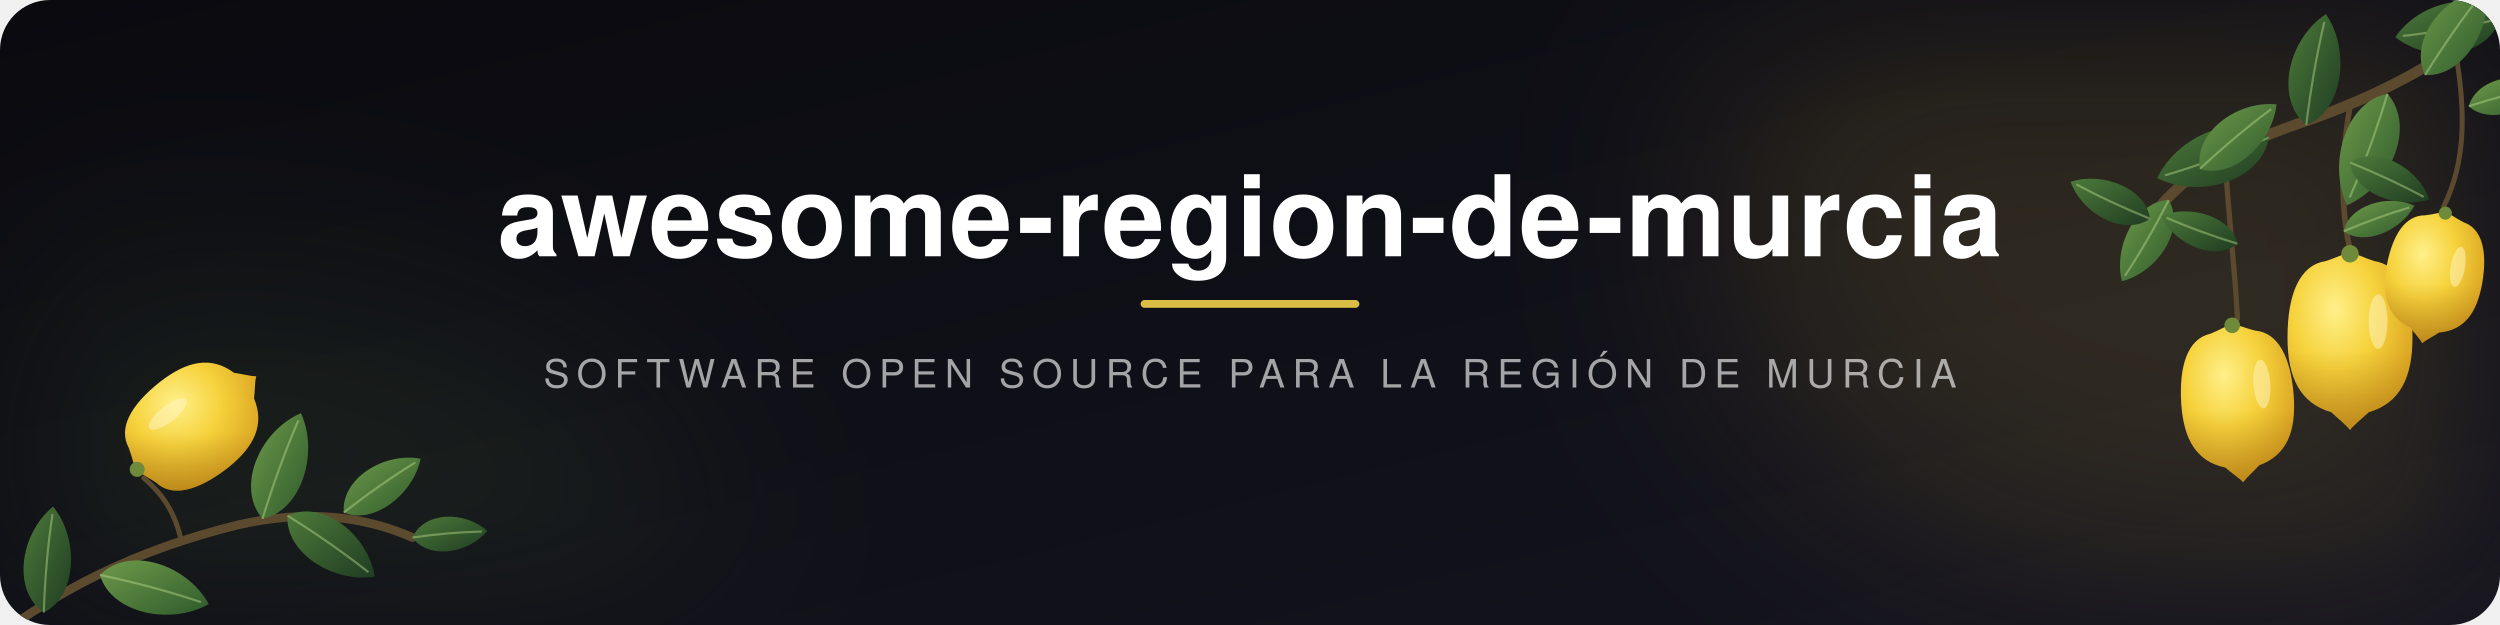
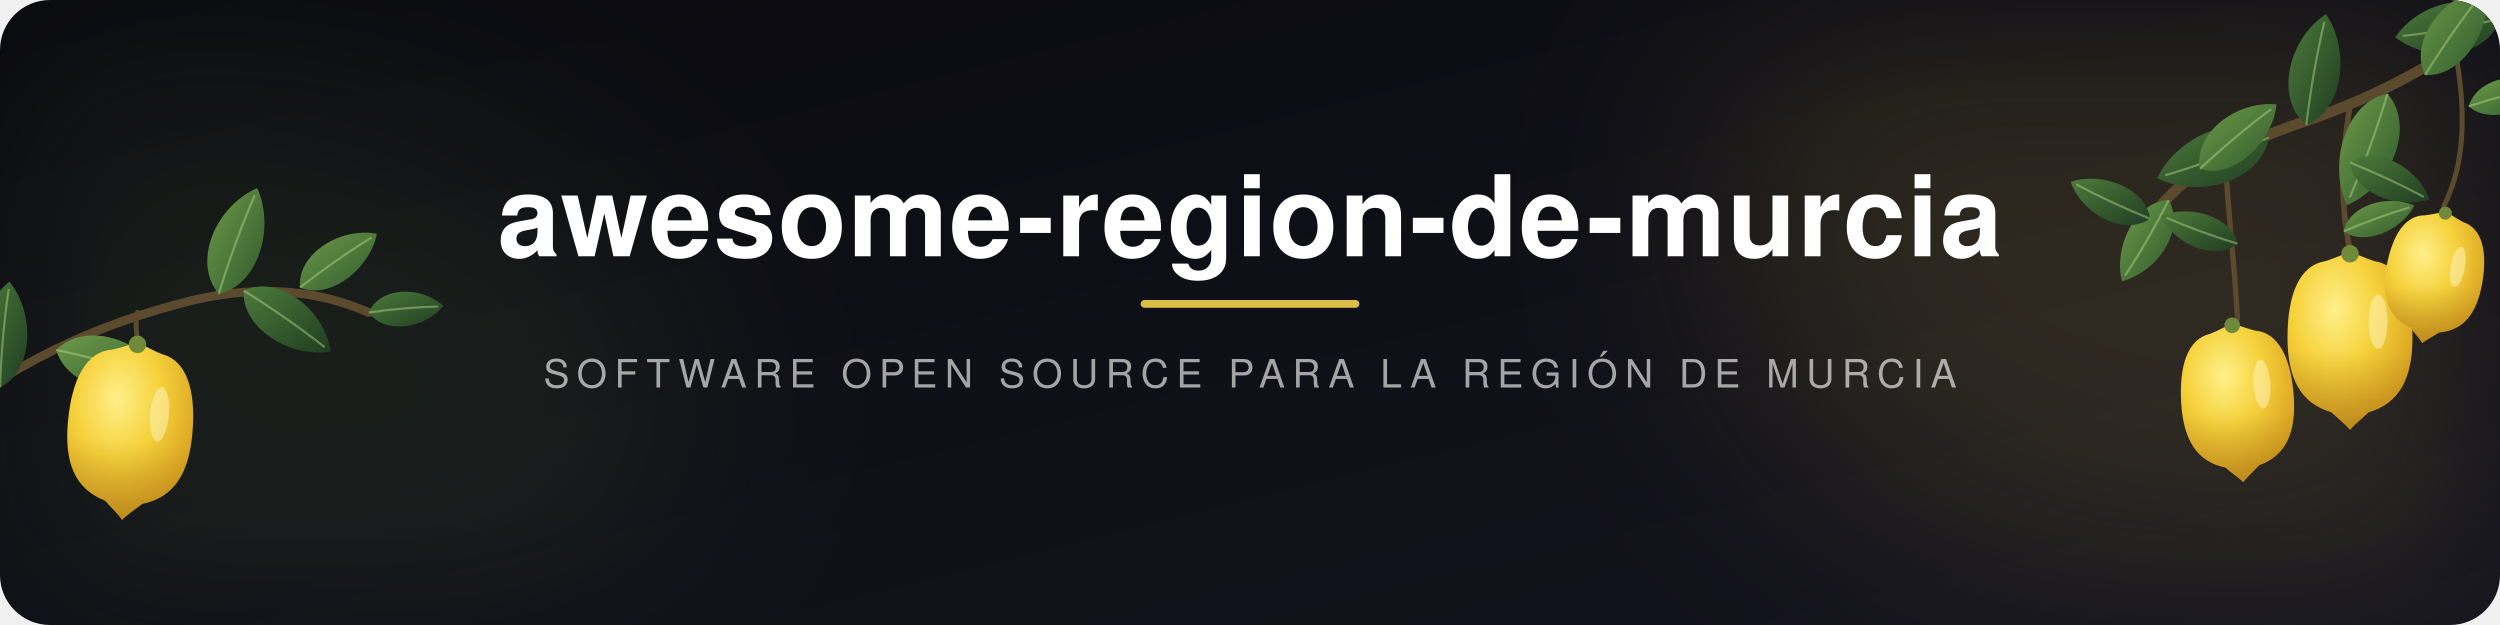
<svg xmlns="http://www.w3.org/2000/svg" viewBox="0 0 800 200" width="800" height="200">
  <defs>
    <clipPath id="cClip">
      <rect width="800" height="200" rx="16" />
    </clipPath>
    <linearGradient id="cBg" x1="0%" y1="0%" x2="100%" y2="100%">
      <stop offset="0%" stop-color="#0a0a0f" />
      <stop offset="100%" stop-color="#14141f" />
    </linearGradient>
    <radialGradient id="cLemon" cx="38%" cy="32%" r="75%">
      <stop offset="0%" stop-color="#fff08a" />
      <stop offset="45%" stop-color="#f6d23c" />
      <stop offset="100%" stop-color="#d49a1c" />
    </radialGradient>
    <linearGradient id="cLemonShade" x1="0" y1="0" x2="0" y2="1">
      <stop offset="55%" stop-color="#8a5a10" stop-opacity="0" />
      <stop offset="100%" stop-color="#8a5a10" stop-opacity="0.35" />
    </linearGradient>
    <linearGradient id="cLeaf0" x1="0" y1="0" x2="1" y2="1">
      <stop offset="0%" stop-color="#6e9a4a" />
      <stop offset="100%" stop-color="#2f5a2c" />
    </linearGradient>
    <linearGradient id="cLeaf1" x1="0" y1="0" x2="1" y2="1">
      <stop offset="0%" stop-color="#4d7a3a" />
      <stop offset="100%" stop-color="#1f3d22" />
    </linearGradient>
    <filter id="cBlur" x="-60%" y="-60%" width="220%" height="220%">
      <feGaussianBlur stdDeviation="36" />
    </filter>
    <filter id="cShadow" x="-20%" y="-20%" width="140%" height="140%">
      <feGaussianBlur stdDeviation="3" />
    </filter>
  </defs>
  <g clip-path="url(#cClip)">
    <rect width="800" height="200" fill="url(#cBg)" />
    <ellipse cx="720" cy="70" rx="170" ry="120" fill="#f2c94c" opacity="0.13" filter="url(#cBlur)" />
-     <ellipse cx="60" cy="190" rx="170" ry="100" fill="#6e9a4a" opacity="0.12" filter="url(#cBlur)" />
+     <ellipse cx="50" cy="130" rx="170" ry="100" fill="#6e9a4a" opacity="0.12" filter="url(#cBlur)" />
    <g>
      <path d="M814,-8 C792,14 768,28 740,38 C716,46 700,54 688,70" fill="none" stroke="#5c4a2e" stroke-width="3.4" stroke-linecap="round" />
      <path d="M752,34 C749,52 749,66 752,80" fill="none" stroke="#5c4a2e" stroke-width="1.8" stroke-linecap="round" />
      <path d="M712,50 C713,68 715,84 716,102" fill="none" stroke="#5c4a2e" stroke-width="1.7" stroke-linecap="round" />
      <path d="M786,18 C789,36 789,52 782,66" fill="none" stroke="#5c4a2e" stroke-width="1.6" stroke-linecap="round" />
      <path d="M800.0,6.0 C796.0,18.4 777.7,20.7 766.5,11.9 C774.2,0.5 792.1,-3.7 800.0,6.0Z" fill="url(#cLeaf1)" />
      <path d="M800.0,6.0 Q783.4,9.9 768.9,11.5" fill="none" stroke="#b9d98a" stroke-width="0.7" opacity="0.45" />
      <path d="M776.0,24.0 C770.7,12.8 781.9,-1.7 795.5,-3.9 C797.7,9.3 787.9,24.8 776.0,24.0Z" fill="url(#cLeaf0)" />
      <path d="M776.0,24.0 Q785.0,9.6 794.1,-1.9" fill="none" stroke="#b9d98a" stroke-width="0.7" opacity="0.45" />
      <path d="M764.0,30.0 C773.2,40.6 765.2,59.5 751.0,65.7 C744.7,52.1 750.8,32.5 764.0,30.0Z" fill="url(#cLeaf0)" />
      <path d="M764.0,30.0 Q758.5,48.2 751.9,63.2" fill="none" stroke="#b9d98a" stroke-width="0.7" opacity="0.45" />
      <path d="M738.0,40.0 C727.8,31.6 732.1,12.6 744.3,4.5 C752.3,16.2 749.8,35.5 738.0,40.0Z" fill="url(#cLeaf1)" />
      <path d="M738.0,40.0 Q740.2,22.1 743.8,7.0" fill="none" stroke="#b9d98a" stroke-width="0.7" opacity="0.45" />
      <path d="M726.0,44.0 C723.8,57.8 704.1,63.9 690.3,57.0 C696.7,43.5 715.6,35.5 726.0,44.0Z" fill="url(#cLeaf1)" />
      <path d="M726.0,44.0 Q708.5,51.5 692.8,56.1" fill="none" stroke="#b9d98a" stroke-width="0.7" opacity="0.45" />
      <path d="M704.0,54.0 C701.9,42.6 715.7,32.1 728.5,33.4 C727.2,45.8 714.5,57.6 704.0,54.0Z" fill="url(#cLeaf0)" />
      <path d="M704.0,54.0 Q715.7,43.1 726.8,34.9" fill="none" stroke="#b9d98a" stroke-width="0.7" opacity="0.45" />
      <path d="M694.0,64.0 C699.4,73.4 690.6,87.0 679.0,90.0 C676.2,78.7 683.6,64.3 694.0,64.0Z" fill="url(#cLeaf0)" />
      <path d="M694.0,64.0 Q687.2,77.4 680.0,88.2" fill="none" stroke="#b9d98a" stroke-width="0.7" opacity="0.45" />
      <path d="M688.0,70.0 C679.8,75.7 666.4,68.7 662.6,58.2 C672.9,54.7 686.9,60.5 688.0,70.0Z" fill="url(#cLeaf1)" />
      <path d="M688.0,70.0 Q675.0,64.7 664.4,59.0" fill="none" stroke="#b9d98a" stroke-width="0.7" opacity="0.45" />
      <path d="M752.0,52.0 C760.2,46.3 773.6,53.3 777.4,63.8 C767.1,67.3 753.1,61.5 752.0,52.0Z" fill="url(#cLeaf1)" />
      <path d="M752.0,52.0 Q765.0,57.3 775.6,63.0" fill="none" stroke="#b9d98a" stroke-width="0.7" opacity="0.45" />
      <path d="M716.0,78.0 C708.9,83.8 695.9,78.4 691.6,69.1 C700.7,65.2 714.2,69.4 716.0,78.0Z" fill="url(#cLeaf1)" />
      <path d="M716.0,78.0 Q703.6,74.2 693.3,69.7" fill="none" stroke="#b9d98a" stroke-width="0.7" opacity="0.45" />
      <path d="M750.0,74.0 C751.6,65.8 764.0,61.9 772.6,65.8 C768.4,73.9 756.4,78.9 750.0,74.0Z" fill="url(#cLeaf0)" />
      <path d="M750.0,74.0 Q761.1,69.3 771.0,66.4" fill="none" stroke="#b9d98a" stroke-width="0.7" opacity="0.45" />
      <path d="M790.0,34.0 C792.5,25.1 806.2,22.1 815.1,27.3 C809.8,35.7 796.5,40.0 790.0,34.0Z" fill="url(#cLeaf0)" />
      <path d="M790.0,34.0 Q802.4,30.0 813.4,27.7" fill="none" stroke="#b9d98a" stroke-width="0.7" opacity="0.45" />
      <g>
        <path d="M752.0,137.6 C753.4,135.8 756.0,133.8 758.0,131.9 C768.0,129.0 772.0,120.8 772.0,108.0 C772.0,93.9 768.0,84.9 760.0,83.6 C756.0,82.4 754.0,81.0 752.0,81.0 C750.0,81.0 748.0,82.4 744.0,83.6 C736.0,84.9 732.0,93.9 732.0,108.0 C732.0,120.8 736.0,129.0 746.0,131.9 C748.0,133.8 750.6,135.8 752.0,137.6Z" fill="url(#cLemon)" />
        <path d="M752.0,137.6 C753.4,135.8 756.0,133.8 758.0,131.9 C768.0,129.0 772.0,120.8 772.0,108.0 C772.0,93.9 768.0,84.9 760.0,83.6 C756.0,82.4 754.0,81.0 752.0,81.0 C750.0,81.0 748.0,82.4 744.0,83.6 C736.0,84.9 732.0,93.9 732.0,108.0 C732.0,120.8 736.0,129.0 746.0,131.9 C748.0,133.8 750.6,135.8 752.0,137.6Z" fill="url(#cLemonShade)" />
        <ellipse cx="761.0" cy="102.9" rx="8.7" ry="3.0" transform="rotate(90.0 761.0 102.9)" fill="#fff6c8" opacity="0.5" />
        <circle cx="752.0" cy="81.2" r="2.8" fill="#6f8a3a" />
      </g>
      <g>
        <path d="M717.8,154.3 C719.0,152.7 721.2,150.8 722.9,148.9 C731.7,145.7 734.8,138.2 734.0,126.7 C733.1,114.2 728.9,106.4 721.7,105.8 C718.0,104.9 716.1,103.8 714.3,103.9 C712.5,104.1 710.8,105.4 707.3,106.8 C700.2,108.4 697.2,116.7 698.0,129.3 C698.8,140.7 702.9,147.7 712.1,149.6 C714.0,151.3 716.5,152.9 717.8,154.3Z" fill="url(#cLemon)" />
        <path d="M717.8,154.3 C719.0,152.7 721.2,150.8 722.9,148.9 C731.7,145.7 734.8,138.2 734.0,126.7 C733.1,114.2 728.9,106.4 721.7,105.8 C718.0,104.9 716.1,103.8 714.3,103.9 C712.5,104.1 710.8,105.4 707.3,106.8 C700.2,108.4 697.2,116.7 698.0,129.3 C698.8,140.7 702.9,147.7 712.1,149.6 C714.0,151.3 716.5,152.9 717.8,154.3Z" fill="url(#cLemonShade)" />
        <ellipse cx="723.8" cy="122.9" rx="7.8" ry="2.7" transform="rotate(86.0 723.8 122.9)" fill="#fff6c8" opacity="0.5" />
        <circle cx="714.3" cy="104.1" r="2.5" fill="#6f8a3a" />
      </g>
      <g>
        <path d="M775.1,109.8 C776.4,108.7 778.7,107.6 780.5,106.4 C788.5,105.7 792.6,100.2 794.3,90.7 C796.1,80.3 794.2,73.1 788.3,71.1 C785.4,69.6 784.0,68.3 782.5,68.0 C781.0,67.8 779.3,68.5 776.1,68.9 C769.8,68.8 765.6,74.9 763.7,85.3 C762.1,94.8 764.0,101.4 771.3,104.8 C772.6,106.6 774.3,108.3 775.1,109.8Z" fill="url(#cLemon)" />
        <path d="M775.1,109.8 C776.4,108.7 778.7,107.6 780.5,106.4 C788.5,105.7 792.6,100.2 794.3,90.7 C796.1,80.3 794.2,73.1 788.3,71.1 C785.4,69.6 784.0,68.3 782.5,68.0 C781.0,67.8 779.3,68.5 776.1,68.9 C769.8,68.8 765.6,74.9 763.7,85.3 C762.1,94.8 764.0,101.4 771.3,104.8 C772.6,106.6 774.3,108.3 775.1,109.8Z" fill="url(#cLemonShade)" />
        <ellipse cx="786.5" cy="85.4" rx="6.5" ry="2.3" transform="rotate(100.0 786.5 85.4)" fill="#fff6c8" opacity="0.5" />
        <circle cx="782.5" cy="68.2" r="2.1" fill="#6f8a3a" />
      </g>
    </g>
-     <g>
+     <g transform="translate(-14,-72)">
      <path d="M-12,212 C18,188 44,176 76,168 C98,163 116,165 132,172" fill="none" stroke="#5c4a2e" stroke-width="2.8" stroke-linecap="round" />
-       <path d="M58,173 C56,164 52,158 46,153" fill="none" stroke="#5c4a2e" stroke-width="1.6" stroke-linecap="round" />
+       <path d="M58,172 C57,176 58,179 58,182" fill="none" stroke="#5c4a2e" stroke-width="1.6" stroke-linecap="round" />
      <path d="M14.0,196.0 C3.8,189.0 6.3,170.8 17.0,162.1 C25.4,172.4 24.7,190.8 14.0,196.0Z" fill="url(#cLeaf1)" />
      <path d="M14.0,196.0 Q14.6,179.0 16.8,164.5" fill="none" stroke="#b9d98a" stroke-width="0.7" opacity="0.45" />
      <path d="M32.0,184.0 C41.2,174.5 59.8,180.5 66.8,193.3 C54.5,200.3 35.4,196.2 32.0,184.0Z" fill="url(#cLeaf0)" />
      <path d="M32.0,184.0 Q49.6,187.7 64.3,192.7" fill="none" stroke="#b9d98a" stroke-width="0.7" opacity="0.45" />
      <path d="M84.0,166.0 C75.4,156.0 82.9,138.0 96.3,132.2 C102.2,145.0 96.4,163.6 84.0,166.0Z" fill="url(#cLeaf0)" />
      <path d="M84.0,166.0 Q89.3,148.8 95.5,134.5" fill="none" stroke="#b9d98a" stroke-width="0.7" opacity="0.45" />
      <path d="M92.0,165.0 C103.2,159.7 117.7,170.9 119.9,184.5 C106.7,186.7 91.2,176.9 92.0,165.0Z" fill="url(#cLeaf1)" />
      <path d="M92.0,165.0 Q106.4,174.0 117.9,183.1" fill="none" stroke="#b9d98a" stroke-width="0.7" opacity="0.45" />
      <path d="M110.0,164.0 C109.1,153.2 122.8,144.6 134.6,146.8 C132.3,158.2 119.5,168.1 110.0,164.0Z" fill="url(#cLeaf0)" />
      <path d="M110.0,164.0 Q121.8,154.8 132.9,148.0" fill="none" stroke="#b9d98a" stroke-width="0.7" opacity="0.45" />
      <path d="M132.0,172.0 C135.6,163.7 148.6,163.3 155.9,169.9 C149.8,177.3 137.0,179.1 132.0,172.0Z" fill="url(#cLeaf1)" />
      <path d="M132.0,172.0 Q143.9,170.3 154.2,170.1" fill="none" stroke="#b9d98a" stroke-width="0.7" opacity="0.45" />
-       <g>
-         <path d="M82.0,120.4 C80.0,120.4 77.3,119.6 74.9,119.3 C67.6,113.9 59.9,115.4 51.2,122.2 C41.7,129.7 37.8,137.1 41.2,143.3 C42.5,146.8 42.7,148.9 43.7,150.3 C44.8,151.6 46.8,152.3 49.9,154.4 C55.0,159.2 63.2,157.2 72.8,149.8 C81.4,143.0 84.8,135.9 81.3,127.5 C81.6,125.1 81.5,122.3 82.0,120.4Z" fill="url(#cLemon)" />
-         <path d="M82.0,120.4 C80.0,120.4 77.3,119.6 74.9,119.3 C67.6,113.9 59.9,115.4 51.2,122.2 C41.7,129.7 37.8,137.1 41.2,143.3 C42.5,146.8 42.7,148.9 43.7,150.3 C44.8,151.6 46.8,152.3 49.9,154.4 C55.0,159.2 63.2,157.2 72.8,149.8 C81.4,143.0 84.8,135.9 81.3,127.5 C81.6,125.1 81.5,122.3 82.0,120.4Z" fill="url(#cLemonShade)" />
-         <ellipse cx="53.7" cy="132.5" rx="7.5" ry="2.6" transform="rotate(-38.0 53.7 132.5)" fill="#fff6c8" opacity="0.5" />
-         <circle cx="43.9" cy="150.2" r="2.4" fill="#6f8a3a" />
+       <g transform="translate(-694,101) rotate(5 752 81)">
+         <path d="M752.0,137.6 C753.4,135.8 756.0,133.8 758.0,131.9 C768.0,129.0 772.0,120.8 772.0,108.0 C772.0,93.9 768.0,84.9 760.0,83.6 C756.0,82.4 754.0,81.0 752.0,81.0 C750.0,81.0 748.0,82.4 744.0,83.6 C736.0,84.9 732.0,93.9 732.0,108.0 C732.0,120.8 736.0,129.0 746.0,131.9 C748.0,133.8 750.6,135.8 752.0,137.6Z" fill="url(#cLemon)" />
+         <path d="M752.0,137.6 C753.4,135.8 756.0,133.8 758.0,131.9 C768.0,129.0 772.0,120.8 772.0,108.0 C772.0,93.9 768.0,84.9 760.0,83.6 C756.0,82.4 754.0,81.0 752.0,81.0 C750.0,81.0 748.0,82.4 744.0,83.6 C736.0,84.9 732.0,93.9 732.0,108.0 C732.0,120.8 736.0,129.0 746.0,131.9 C748.0,133.8 750.6,135.8 752.0,137.6Z" fill="url(#cLemonShade)" />
+         <ellipse cx="761.0" cy="102.9" rx="8.7" ry="3.0" transform="rotate(90.0 761.0 102.9)" fill="#fff6c8" opacity="0.5" />
+         <circle cx="752.0" cy="81.2" r="2.8" fill="#6f8a3a" />
      </g>
    </g>
    <text x="400" y="82" text-anchor="middle" font-family="system-ui, -apple-system, 'Segoe UI', Helvetica, Arial, sans-serif" font-size="36" font-weight="700" fill="#ffffff" letter-spacing="0.5">awesome-region-de-murcia</text>
    <rect x="365" y="96" width="70" height="2.5" rx="1.25" fill="#f2d14b" opacity="0.9" />
    <text x="400" y="124" text-anchor="middle" font-family="system-ui, -apple-system, 'Segoe UI', Helvetica, Arial, sans-serif" font-size="12.5" font-weight="400" fill="#ffffff" fill-opacity="0.62" letter-spacing="2.4">SOFTWARE OPEN SOURCE PARA LA REGIÓN DE MURCIA</text>
  </g>
</svg>
